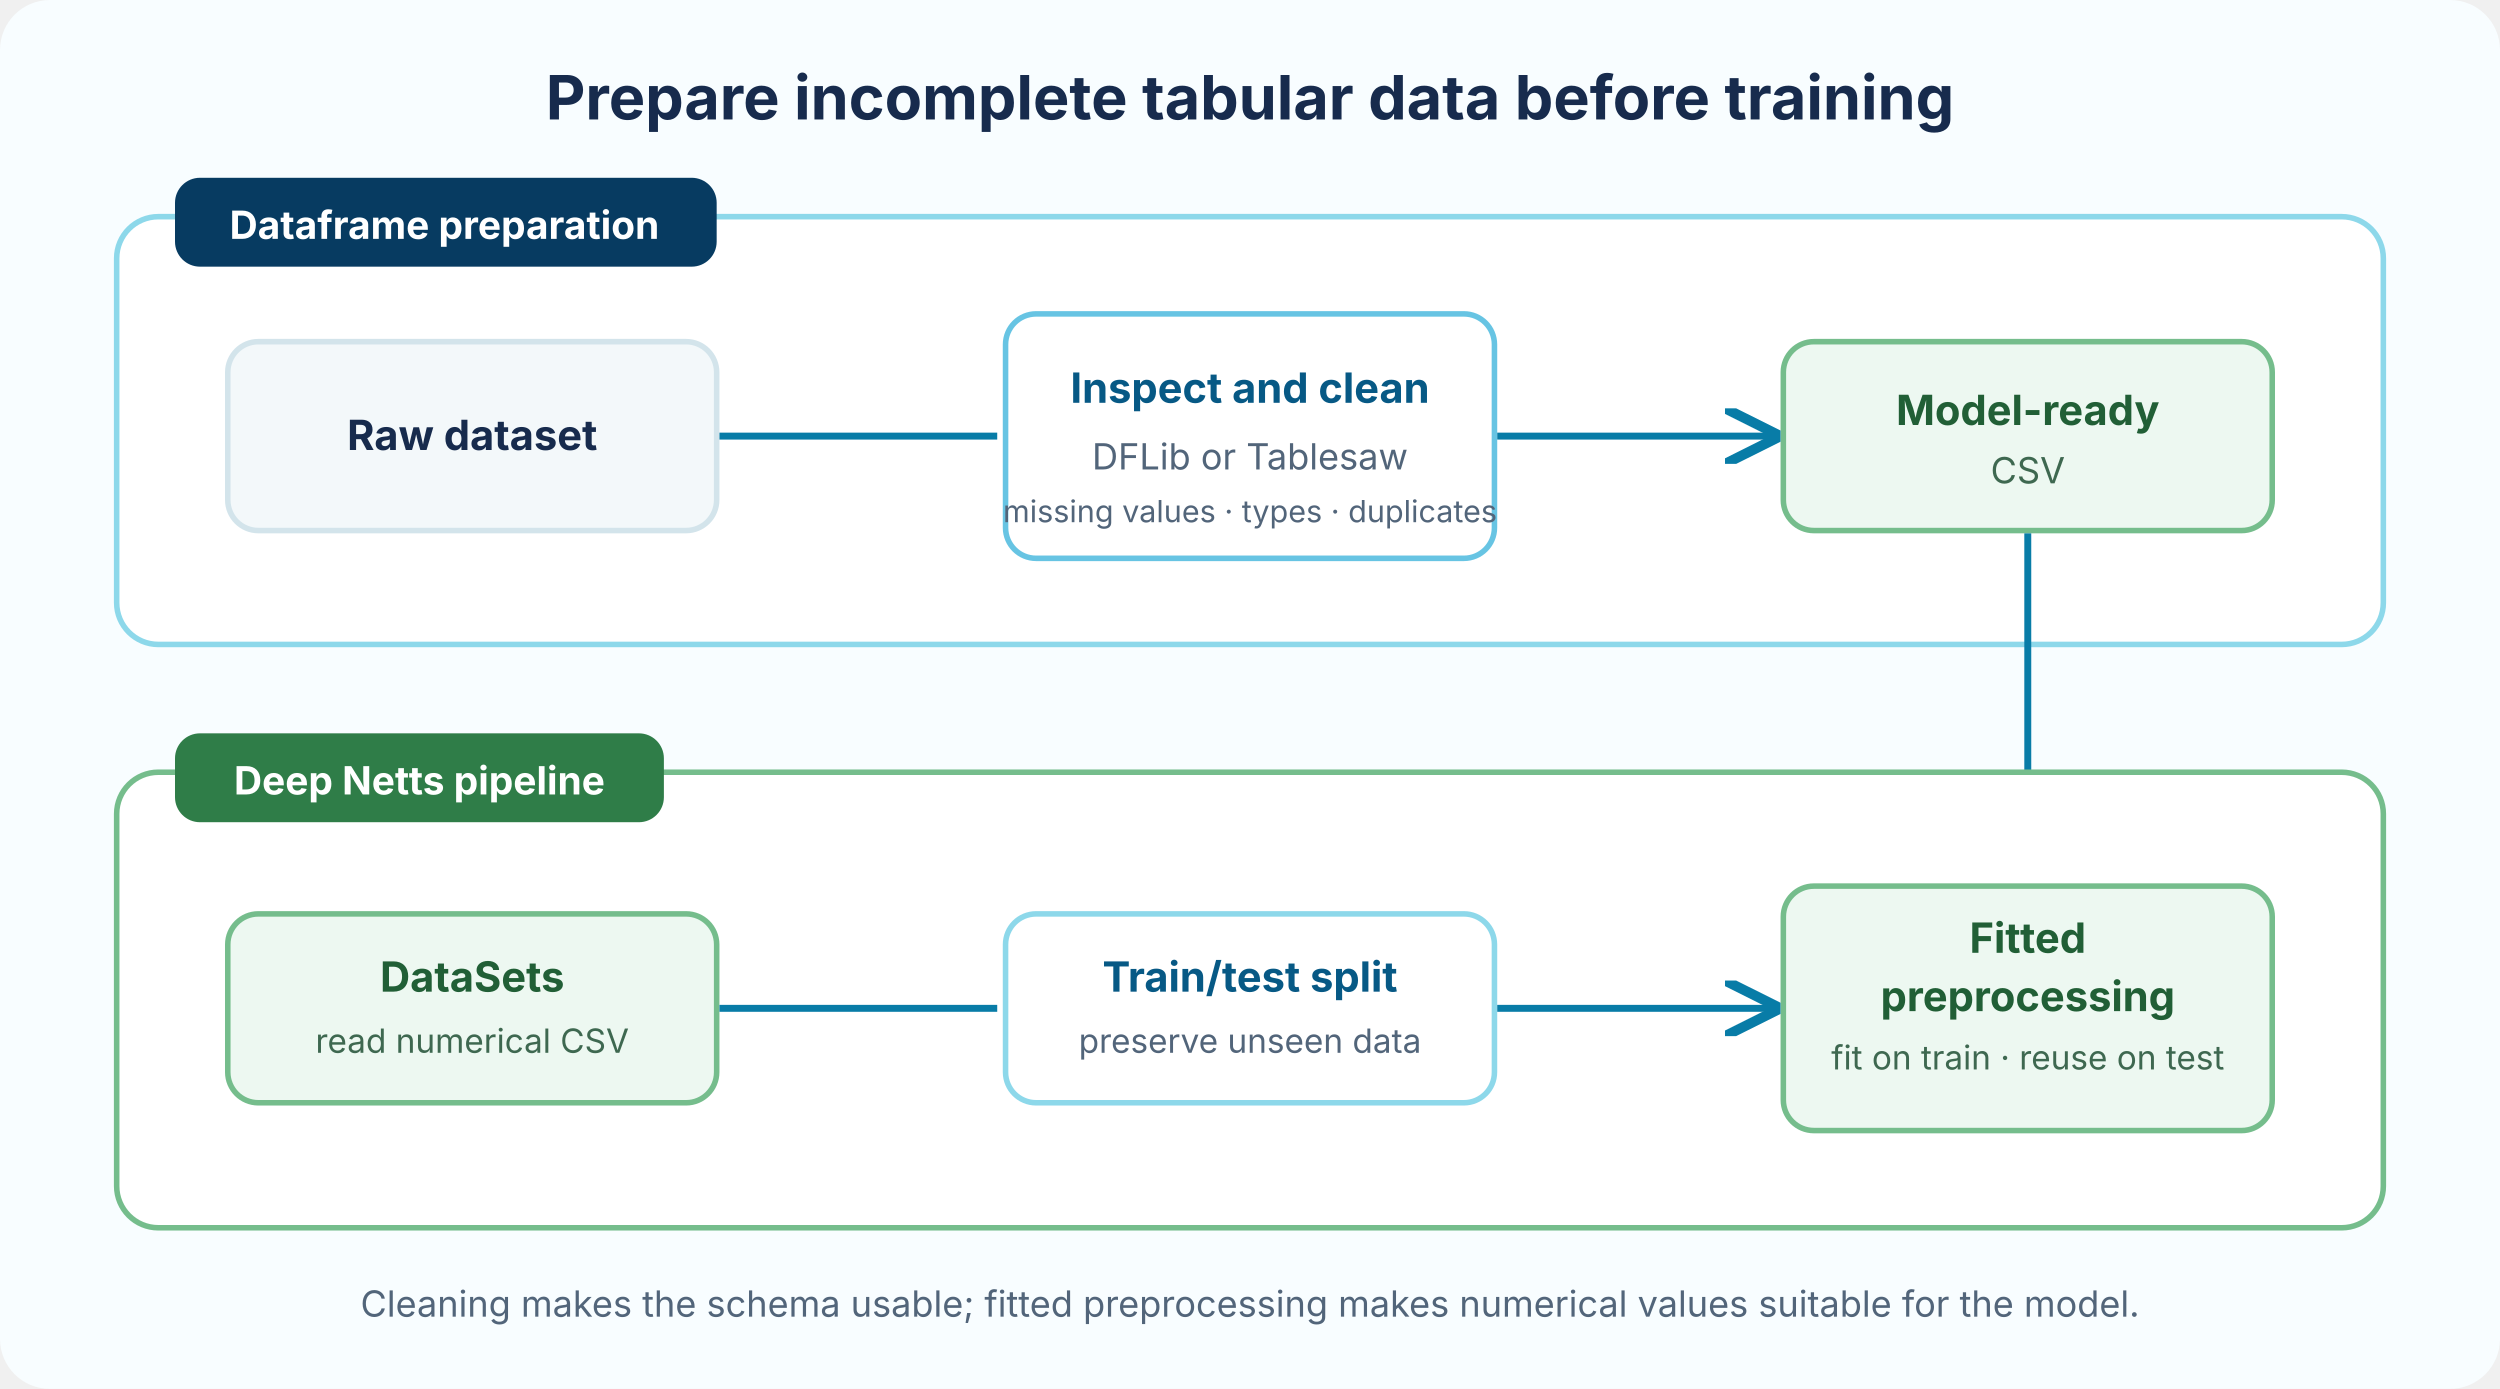
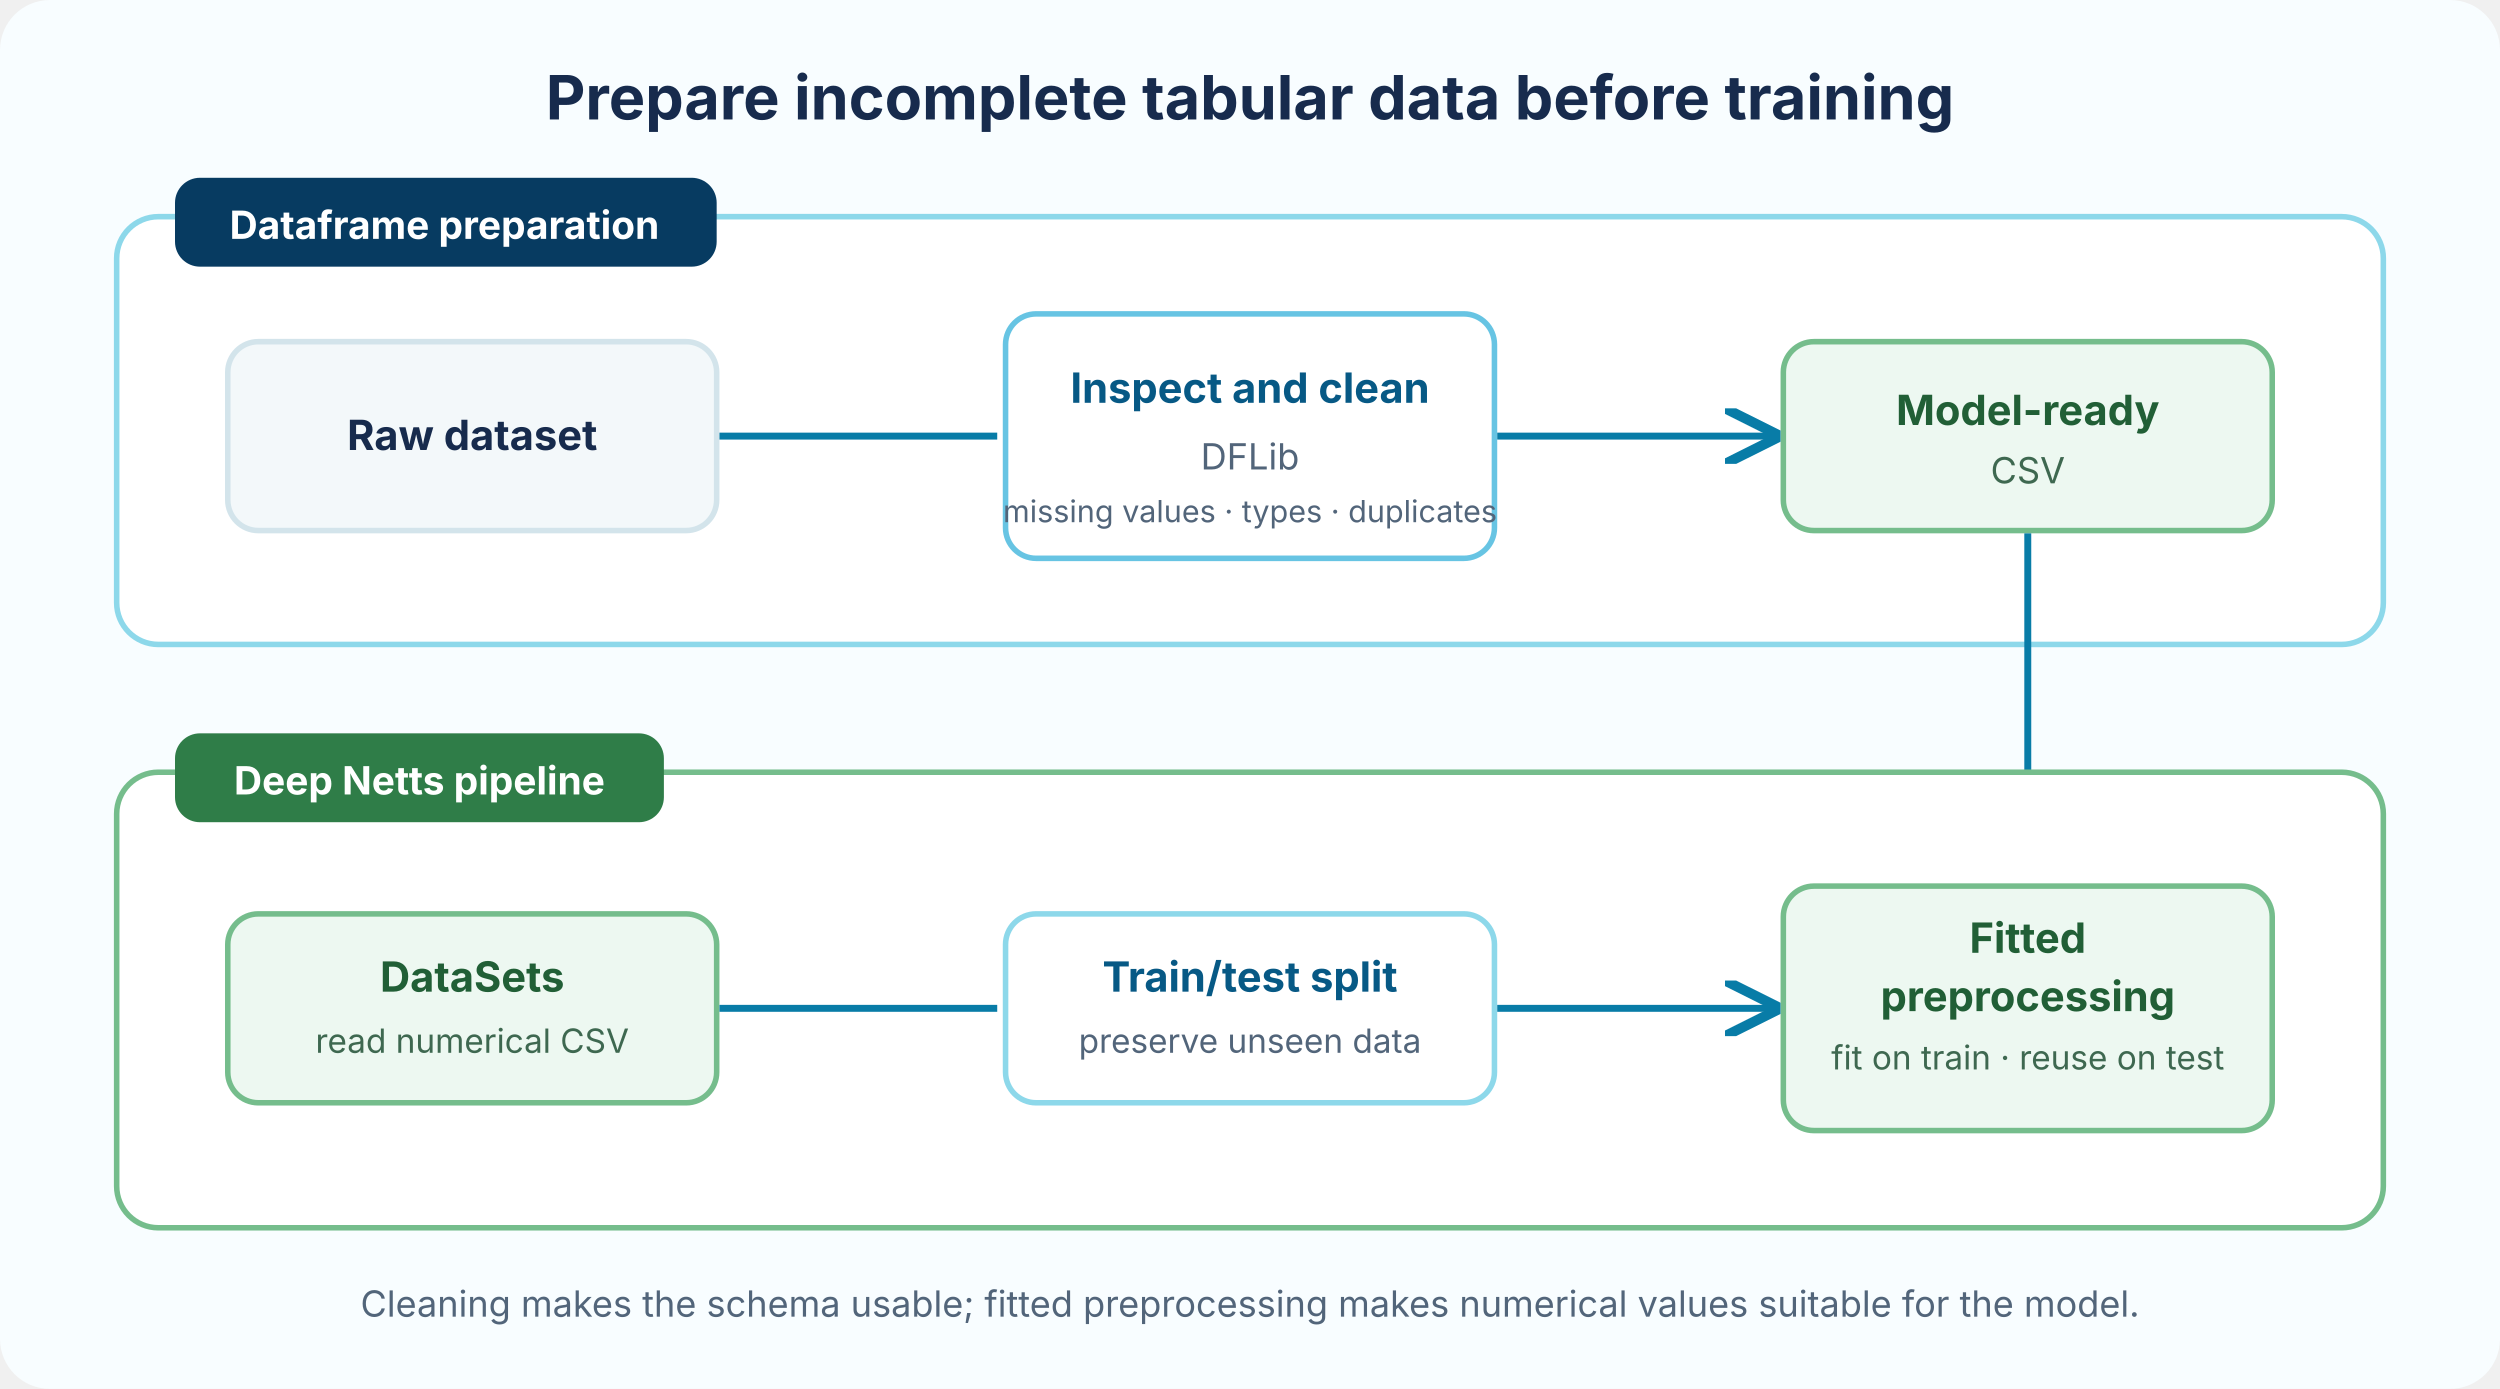
<svg xmlns="http://www.w3.org/2000/svg" viewBox="0 0 900 500" role="img" aria-labelledby="title description">
  <defs>
    <marker id="arrow" viewBox="0 0 10 10" refX="9" refY="5" markerWidth="8" markerHeight="8" orient="auto">
      <path d="M0 0 L10 5 L0 10" fill="none" stroke="#087ca7" stroke-width="1.8" stroke-linecap="round" stroke-linejoin="round" />
    </marker>
  </defs>
  <rect width="900" height="500" rx="18" fill="#f8fdff" />
  <g font-family="Inter,system-ui,-apple-system,BlinkMacSystemFont,'Segoe UI',sans-serif">
    <text x="450" y="43" fill="#172b4d" font-size="22" font-weight="750" text-anchor="middle">Prepare incomplete tabular data before training</text>
    <rect x="42" y="78" width="816" height="154" rx="15" fill="#fff" stroke="#8dd8ea" stroke-width="2" />
    <rect x="63" y="64" width="195" height="32" rx="9" fill="#073b61" />
    <text x="160" y="86" fill="#fff" font-size="14" font-weight="700" text-anchor="middle">Dataframe preparation</text>
    <g text-anchor="middle">
      <rect x="82" y="123" width="176" height="68" rx="11" fill="#f3f8fa" stroke="#d3e4eb" stroke-width="2" />
      <rect x="362" y="113" width="176" height="88" rx="11" fill="#fff" stroke="#67c4e3" stroke-width="2" />
      <rect x="642" y="123" width="176" height="68" rx="11" fill="#edf8f1" stroke="#75bd8c" stroke-width="2" />
      <text x="170" y="162" fill="#172b4d" font-size="15" font-weight="700">Raw dataset</text>
      <text x="450" y="145" fill="#075985" font-size="15" font-weight="700">Inspect and clean</text>
-       <text x="450" y="169" fill="#52657a" font-size="13">DFLib or Tablesaw</text>
+       <text x="450" y="169" fill="#52657a" font-size="13">DFLib</text>
      <text x="450" y="188" fill="#52657a" font-size="11">missing values · types · duplicates</text>
      <text x="730" y="153" fill="#215f36" font-size="15" font-weight="700">Model-ready</text>
      <text x="730" y="174" fill="#3e6850" font-size="13">CSV</text>
    </g>
    <path d="M259 157 H359 M539 157 H639" fill="none" stroke="#087ca7" stroke-width="2.5" marker-end="url(#arrow)" />
    <path d="M730 192 V307 H170 V326" fill="none" stroke="#087ca7" stroke-width="2.5" marker-end="url(#arrow)" />
    <rect x="42" y="278" width="816" height="164" rx="15" fill="#fff" stroke="#75bd8c" stroke-width="2" />
    <rect x="63" y="264" width="176" height="32" rx="9" fill="#2f7d48" />
    <text x="151" y="286" fill="#fff" font-size="14" font-weight="700" text-anchor="middle">Deep Netts pipeline</text>
    <g text-anchor="middle">
      <rect x="82" y="329" width="176" height="68" rx="11" fill="#edf8f1" stroke="#75bd8c" stroke-width="2" />
      <rect x="362" y="329" width="176" height="68" rx="11" fill="#fff" stroke="#8dd8ea" stroke-width="2" />
      <rect x="642" y="319" width="176" height="88" rx="11" fill="#edf8f1" stroke="#75bd8c" stroke-width="2" />
      <text x="170" y="357" fill="#215f36" font-size="15" font-weight="700">DataSets</text>
      <text x="170" y="379" fill="#3e6850" font-size="12">read numerical CSV</text>
      <text x="450" y="357" fill="#075985" font-size="15" font-weight="700">Train/test split</text>
      <text x="450" y="379" fill="#52657a" font-size="12">preserve unseen data</text>
      <text x="730" y="343" fill="#215f36" font-size="15" font-weight="700">Fitted</text>
      <text x="730" y="364" fill="#215f36" font-size="15" font-weight="700">preprocessing</text>
      <text x="730" y="385" fill="#3e6850" font-size="12">fit on train · reuse on test</text>
    </g>
    <path d="M259 363 H359 M539 363 H639" fill="none" stroke="#087ca7" stroke-width="2.5" marker-end="url(#arrow)" />
    <text x="450" y="474" fill="#52657a" font-size="13" text-anchor="middle">Cleaning makes the schema usable; fitted preprocessing makes numerical values suitable for the model.</text>
  </g>
</svg>
